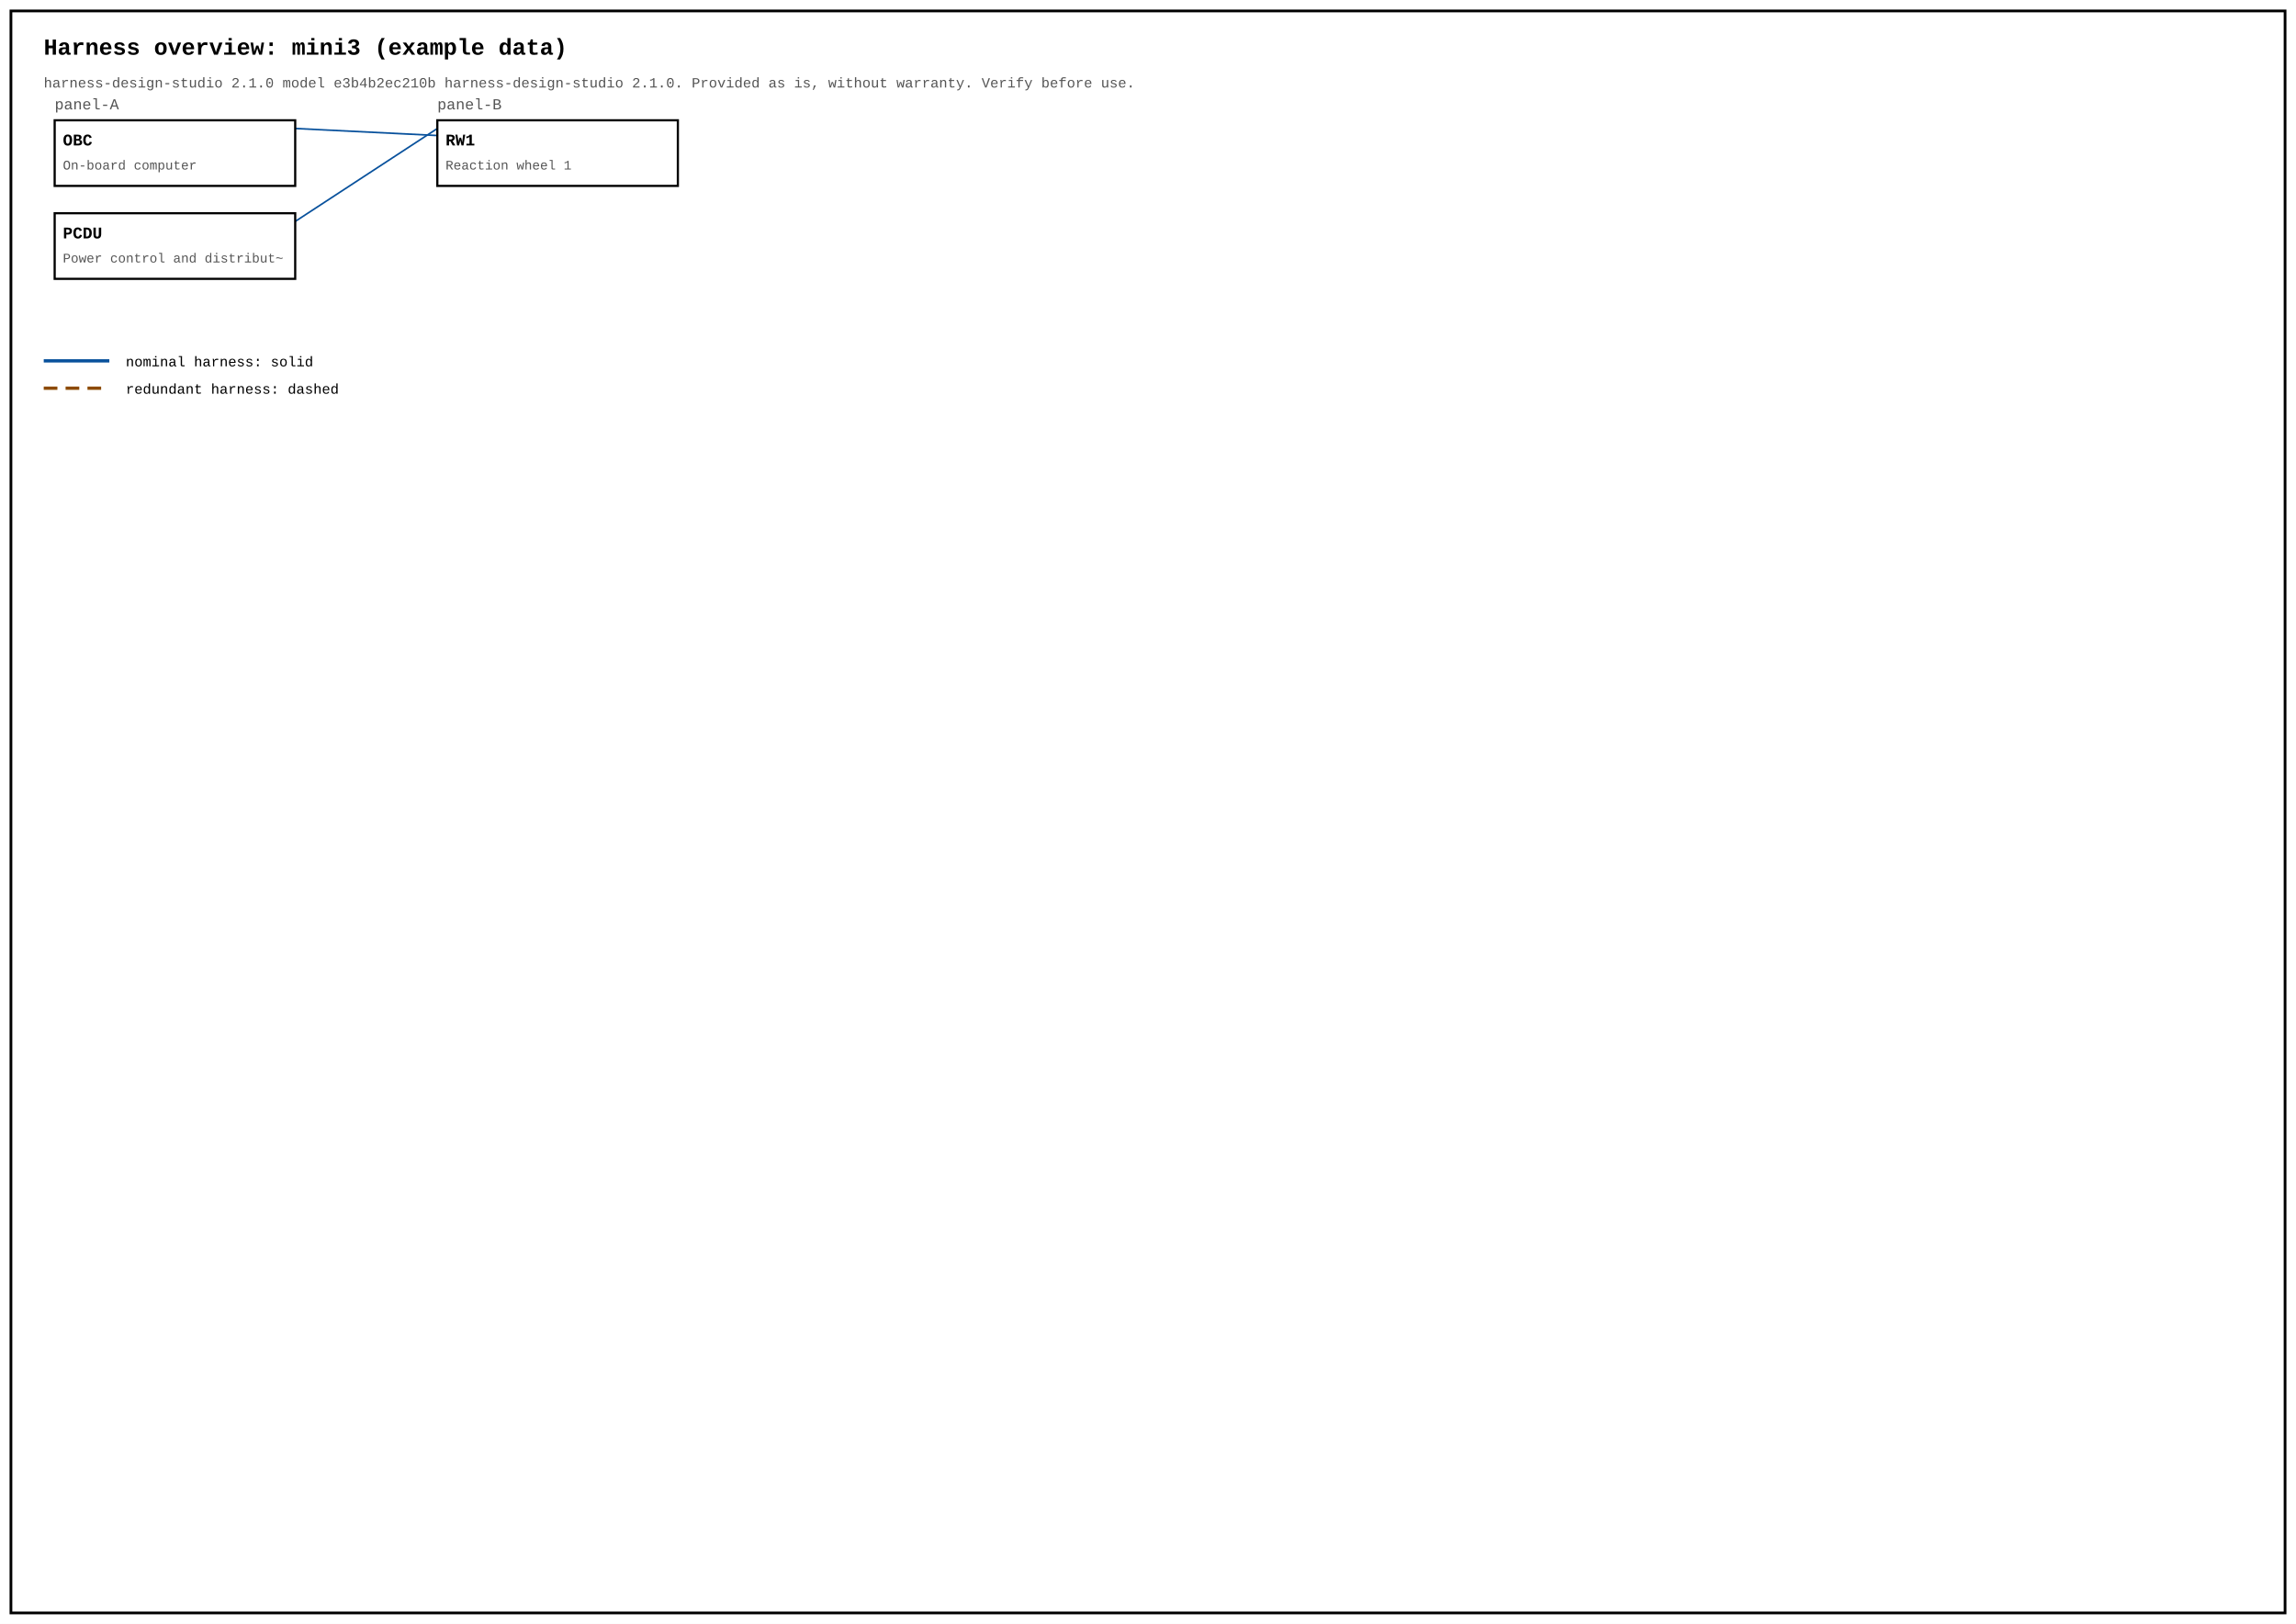
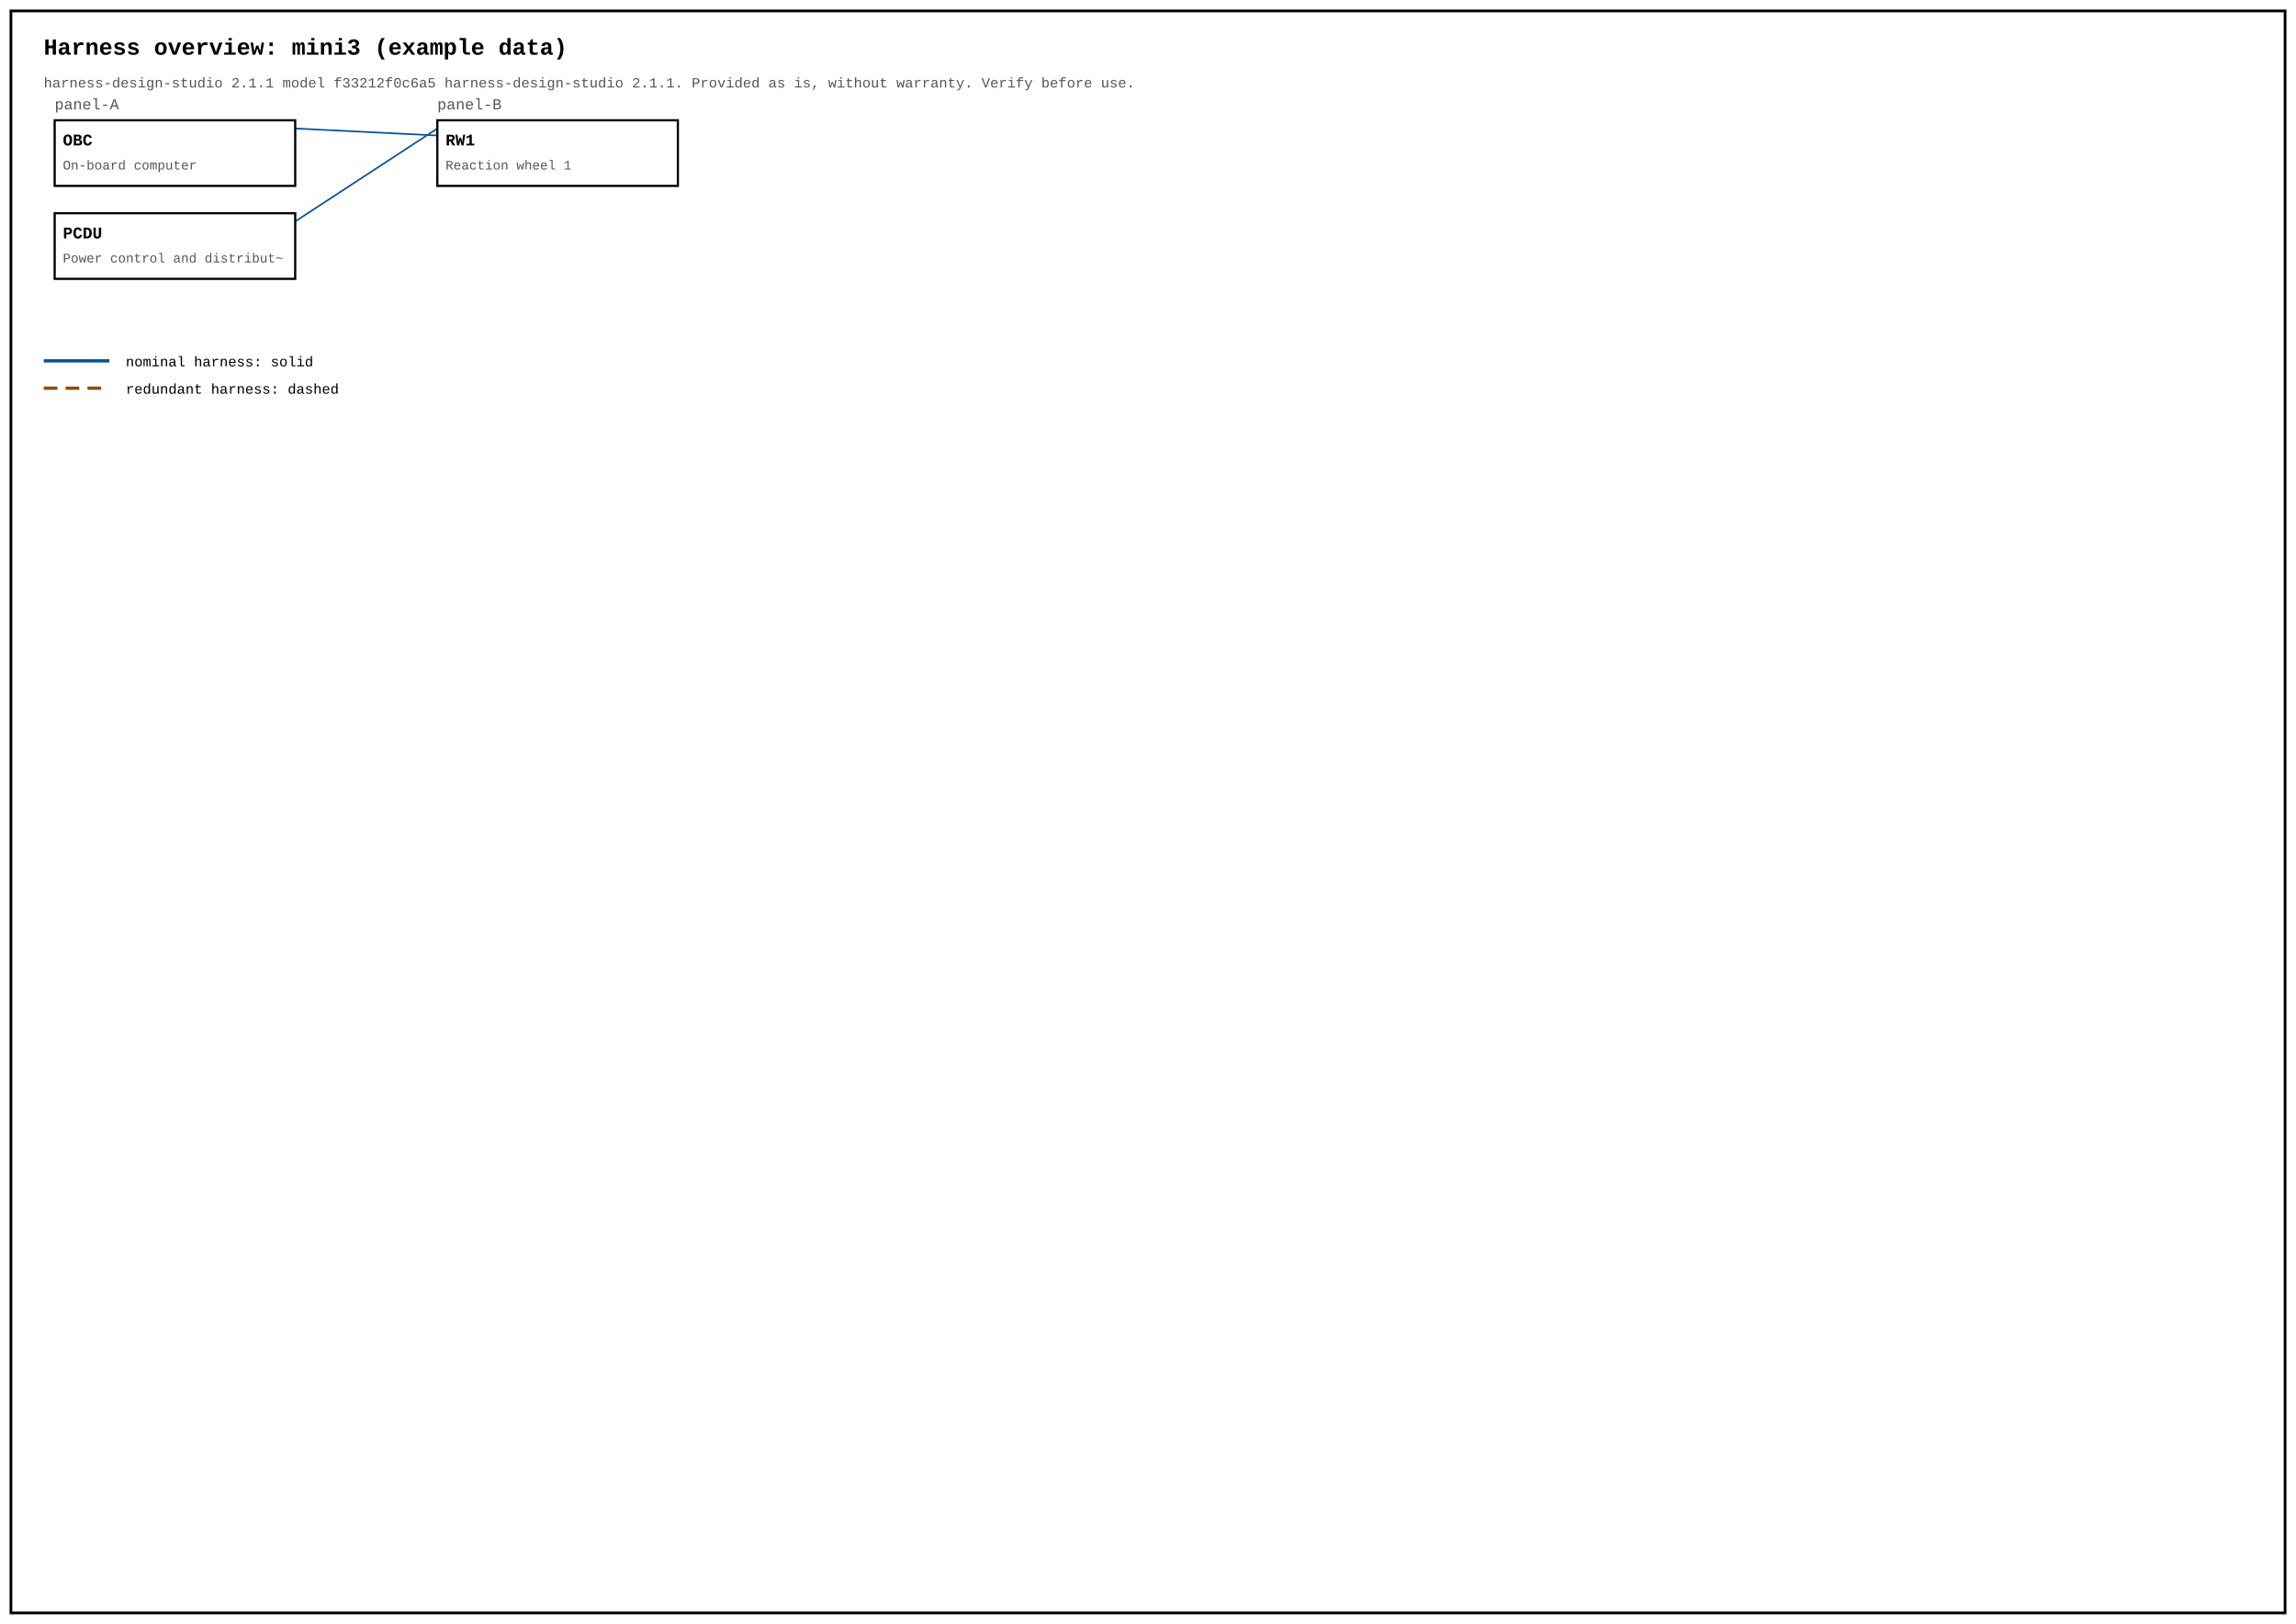
<svg xmlns="http://www.w3.org/2000/svg" width="420mm" height="297mm" viewBox="0 0 420 297" font-family="Courier New, Courier, monospace">
  <rect x="0" y="0" width="420" height="297" fill="#ffffff" />
  <rect x="2" y="2" width="416" height="293" fill="none" stroke="#000000" stroke-width="0.5" />
  <text x="8" y="10" font-size="4.2" font-weight="bold" text-anchor="start" fill="#000000">Harness overview: mini3 (example data)</text>
-   <text x="8" y="16" font-size="2.6" text-anchor="start" fill="#555555">harness-design-studio 2.1.0 model e3b4b2ec210b   harness-design-studio 2.1.0. Provided as is, without warranty. Verify before use.</text>
+   <text x="8" y="16" font-size="2.6" text-anchor="start" fill="#555555">harness-design-studio 2.1.1 model f33212f0c6a5   harness-design-studio 2.1.1. Provided as is, without warranty. Verify before use.</text>
  <text x="10" y="20" font-size="2.8" text-anchor="start" fill="#555555">panel-A</text>
  <text x="80" y="20" font-size="2.8" text-anchor="start" fill="#555555">panel-B</text>
  <line x1="54" y1="40.5" x2="80" y2="23.5" stroke="#08519c" stroke-width="0.3" />
  <line x1="54" y1="23.5" x2="80" y2="24.786" stroke="#08519c" stroke-width="0.3" />
  <rect x="10" y="22" width="44" height="12" fill="#ffffff" stroke="#000000" stroke-width="0.4" />
  <text x="11.5" y="26.6" font-size="3" font-weight="bold" text-anchor="start" fill="#000000">OBC</text>
  <text x="11.5" y="31" font-size="2.4" text-anchor="start" fill="#555555">On-board computer</text>
  <rect x="10" y="39" width="44" height="12" fill="#ffffff" stroke="#000000" stroke-width="0.4" />
  <text x="11.5" y="43.6" font-size="3" font-weight="bold" text-anchor="start" fill="#000000">PCDU</text>
  <text x="11.5" y="48" font-size="2.4" text-anchor="start" fill="#555555">Power control and distribut~</text>
  <rect x="80" y="22" width="44" height="12" fill="#ffffff" stroke="#000000" stroke-width="0.4" />
  <text x="81.5" y="26.6" font-size="3" font-weight="bold" text-anchor="start" fill="#000000">RW1</text>
  <text x="81.5" y="31" font-size="2.4" text-anchor="start" fill="#555555">Reaction wheel 1</text>
  <line x1="8" y1="66" x2="20" y2="66" stroke="#08519c" stroke-width="0.6" />
  <text x="23" y="67" font-size="2.6" text-anchor="start" fill="#000000">nominal harness: solid</text>
  <line x1="8" y1="71" x2="20" y2="71" stroke="#8c4a00" stroke-width="0.6" stroke-dasharray="2.5 1.5" />
  <text x="23" y="72" font-size="2.6" text-anchor="start" fill="#000000">redundant harness: dashed</text>
</svg>
